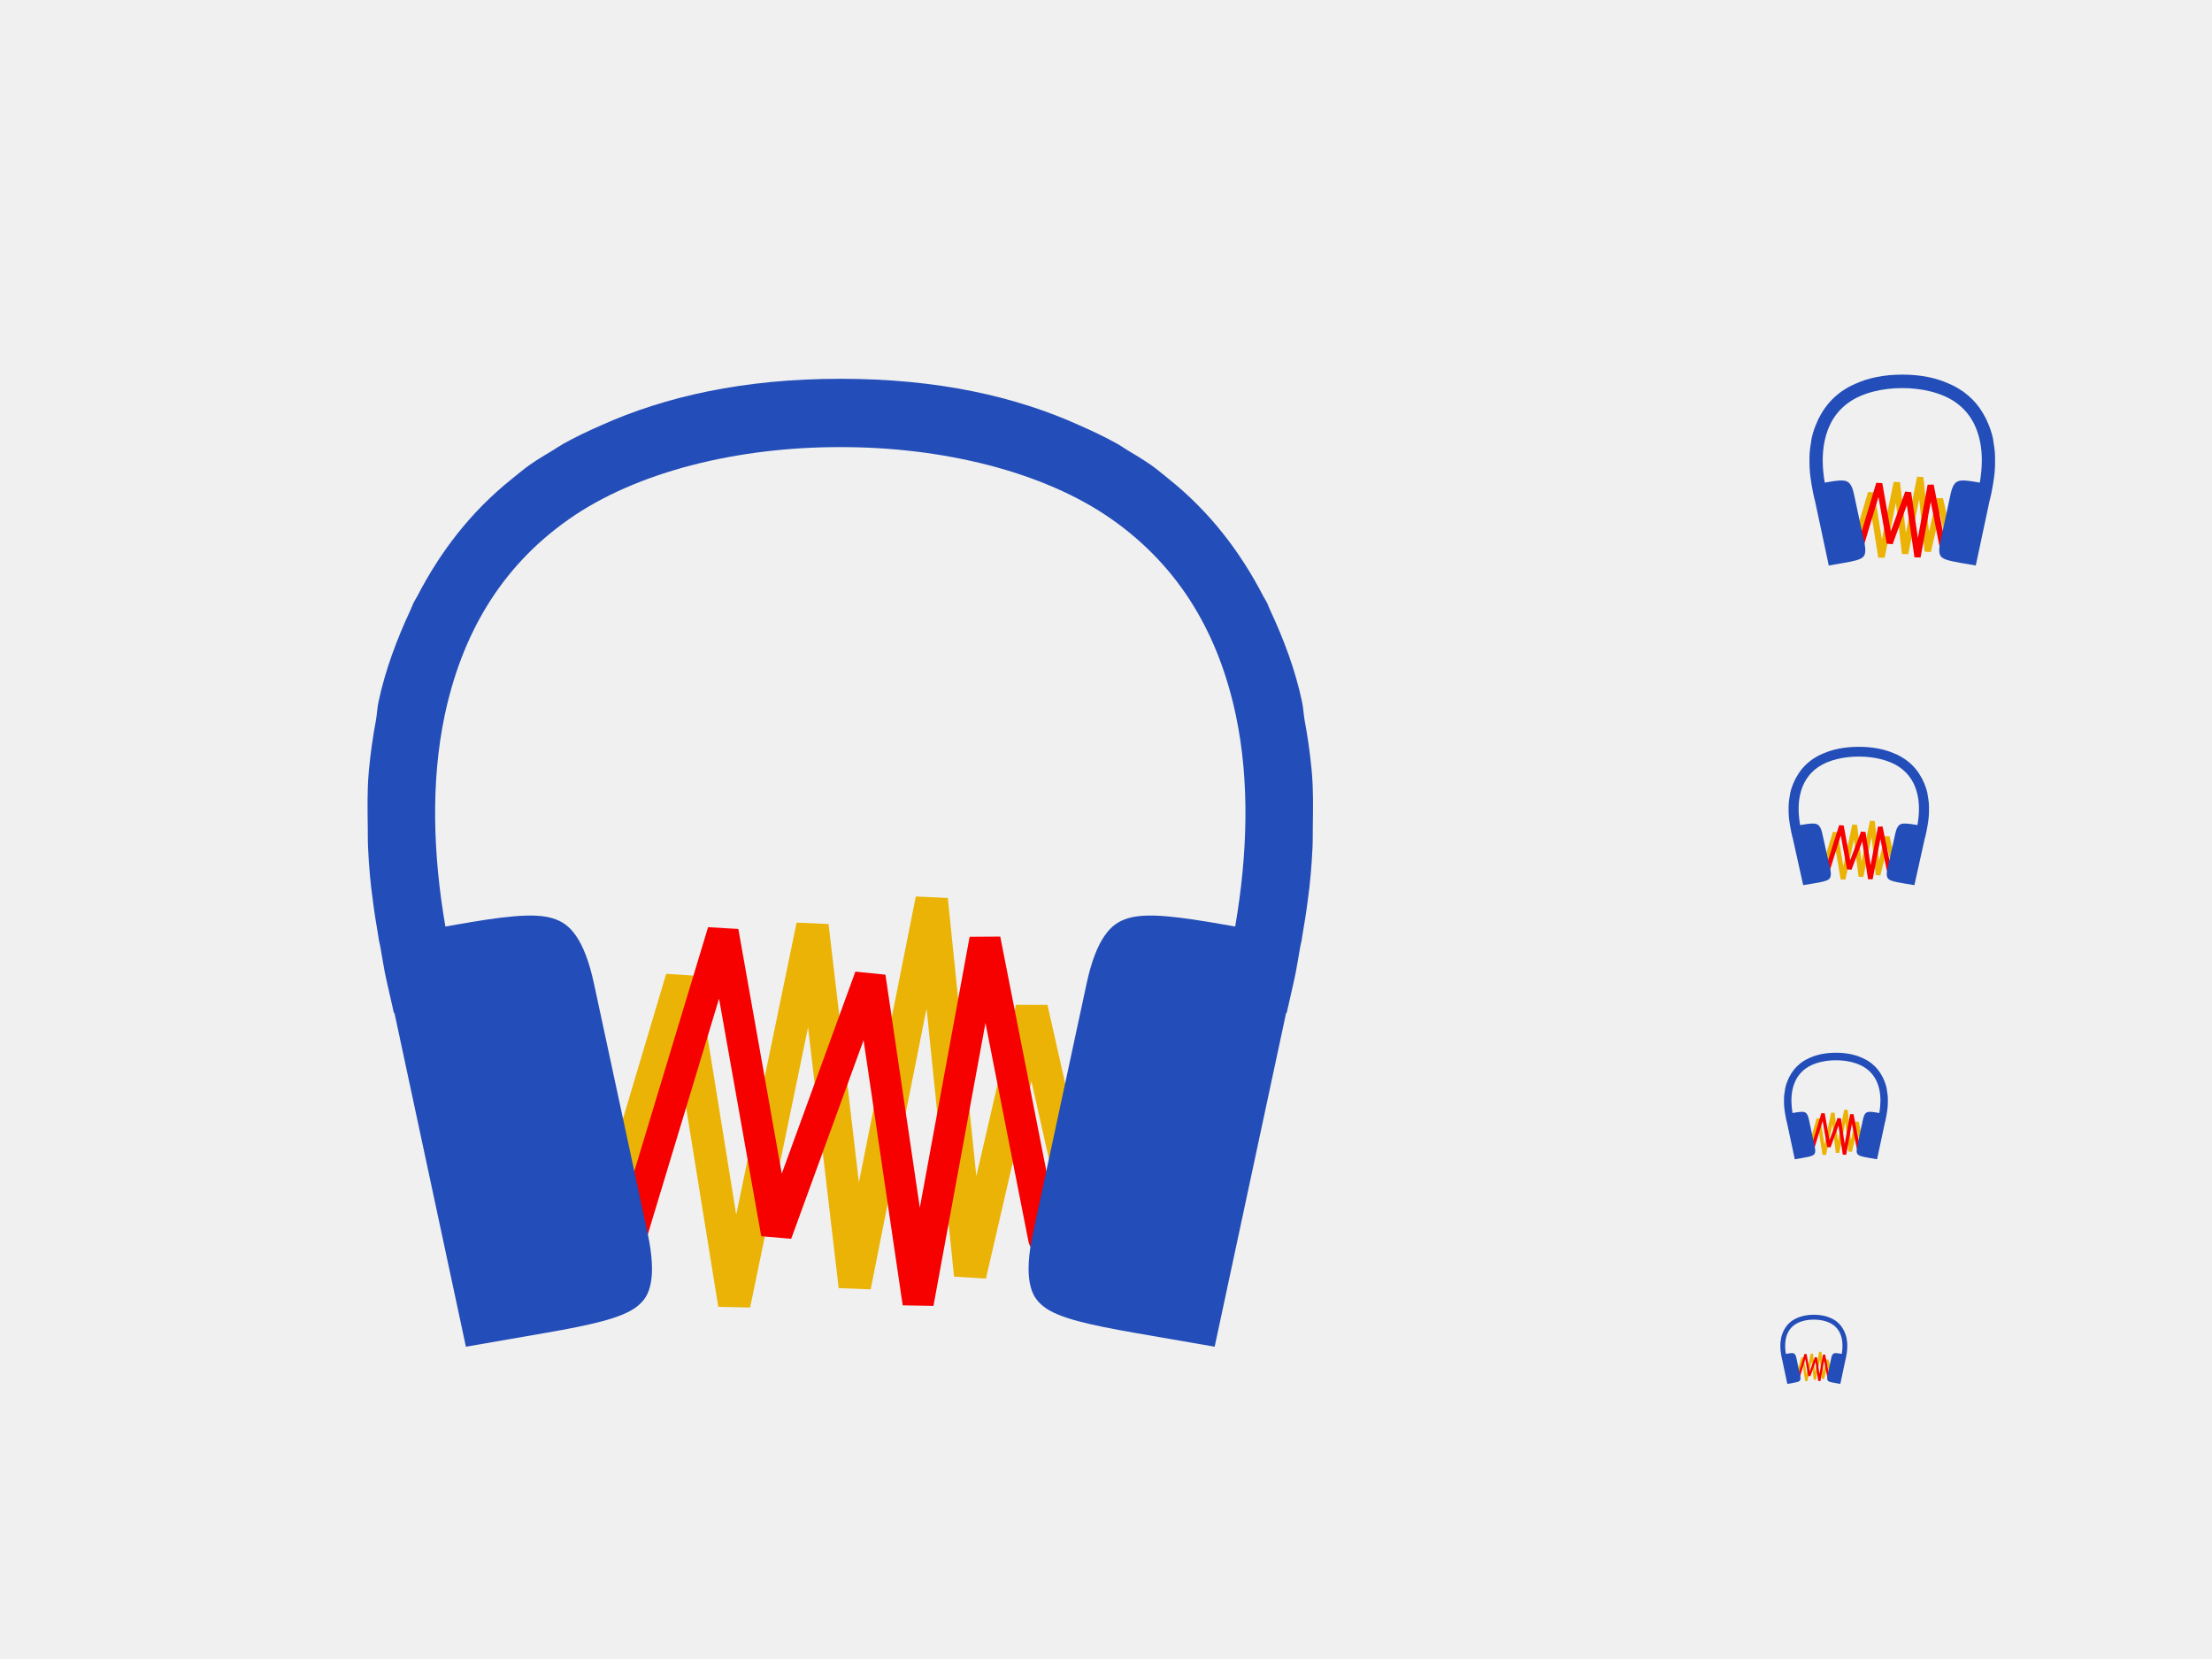
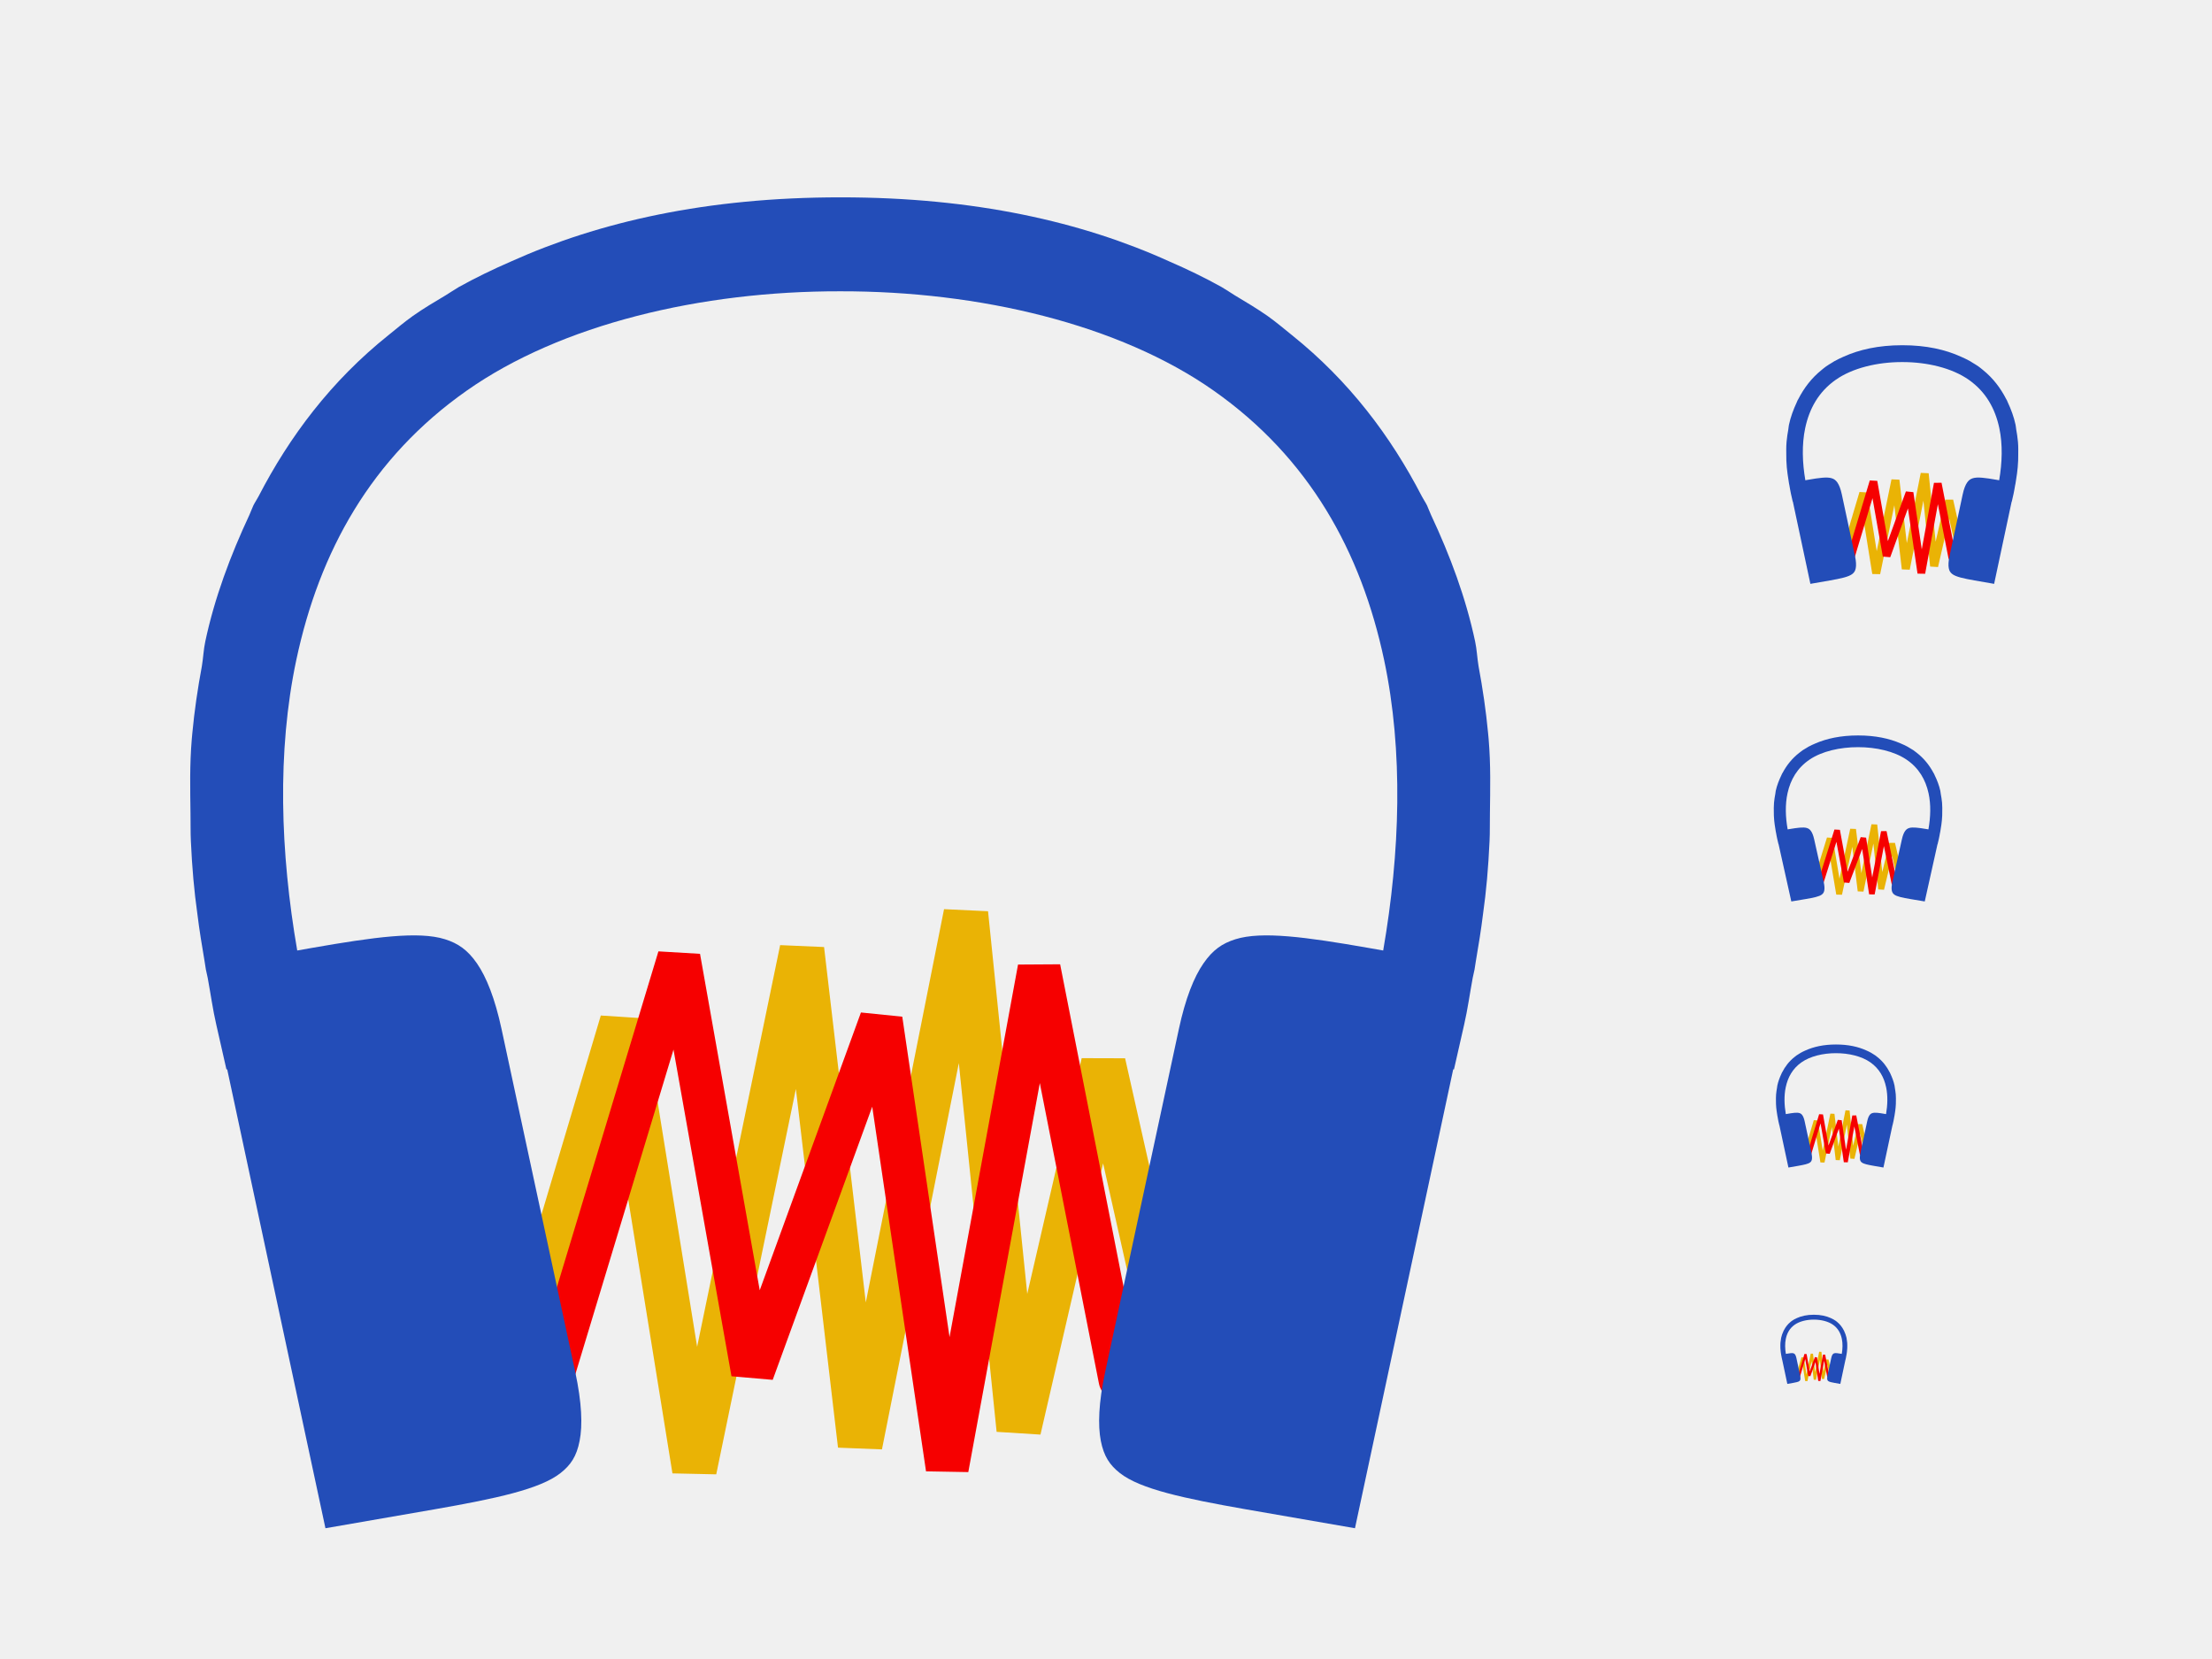
<svg xmlns="http://www.w3.org/2000/svg" width="400" height="300" id="svg11300" version="1.0" style="display:inline;enable-background:new">
  <defs id="defs3">
    <linearGradient id="linearGradient5889">
      <stop style="stop-color:#f7f7f7;stop-opacity:1" offset="0" id="stop5885" />
      <stop style="stop-color:#f7f7f7;stop-opacity:1" offset="1" id="stop5887" />
    </linearGradient>
    <clipPath clipPathUnits="userSpaceOnUse" id="clipPath9430">
      <path id="path9432" d="m 166.062,-196 h 179.875 C 491.235,-196 512,-175.287 512,-30.125 v 148.25 C 512,263.286 491.235,284 345.938,284 H 166.062 C 20.765,284 0,263.286 0,118.125 V -30.125 C 0,-175.287 20.765,-196 166.062,-196 Z" style="color:#000000;display:inline;overflow:visible;visibility:visible;fill:#ffffff;fill-opacity:1;fill-rule:nonzero;stroke:none;stroke-width:1;marker:none;enable-background:new" />
    </clipPath>
    <clipPath clipPathUnits="userSpaceOnUse" id="clipPath1082">
      <path id="path1084" d="M 361.938,-212 C 507.235,-212 528,-191.287 528,-46.125 V 70.125 C 528,215.286 507.235,236 361.938,236 H 214.062 C 68.765,236 48,215.286 48,70.125 V -46.125 C 48,-191.287 68.765,-212 214.062,-212 Z" style="display:inline;opacity:1;fill:#8c59d9;fill-opacity:1;stroke:none;stroke-width:2;stroke-linecap:round;stroke-linejoin:round;stroke-miterlimit:4;stroke-dasharray:none;stroke-dashoffset:0;stroke-opacity:1;enable-background:new" />
    </clipPath>
    <clipPath clipPathUnits="userSpaceOnUse" id="clipPath994">
      <path style="color:#000000;display:inline;overflow:visible;visibility:visible;fill:#cdcdcd;fill-opacity:1;fill-rule:nonzero;stroke:none;stroke-width:2;stroke-miterlimit:4;stroke-dasharray:none;stroke-opacity:1;marker:none;enable-background:accumulate" d="m 335.731,62 c -8.824,0 -9.774,0.906 -9.73,9.748 V 84 96.252 c -0.043,8.842 0.906,9.748 9.73,9.748 h 16.539 c 8.824,0 9.73,-0.906 9.73,-9.748 V 84 71.748 C 362.001,62.906 361.094,62 352.27,62 Z" id="path996" />
    </clipPath>
    <clipPath clipPathUnits="userSpaceOnUse" id="clipPath959">
      <path style="color:#000000;display:inline;overflow:visible;visibility:visible;opacity:1;fill:#46a926;fill-opacity:1;fill-rule:nonzero;stroke:none;stroke-width:2;stroke-miterlimit:4;stroke-dasharray:none;stroke-opacity:1;marker:none;enable-background:accumulate" d="m 330.193,134 c -5.615,0 -6.22,0.577 -6.192,6.204 v 7.796 7.796 c -0.028,5.627 0.577,6.204 6.192,6.204 h 11.615 c 5.615,0 6.192,-0.577 6.192,-6.204 v -7.796 -7.796 c 0,-5.627 -0.577,-6.204 -6.192,-6.204 z" id="path961" />
    </clipPath>
    <clipPath clipPathUnits="userSpaceOnUse" id="clipPath971">
      <path style="color:#000000;display:inline;overflow:visible;visibility:visible;opacity:1;fill:#46a926;fill-opacity:1;fill-rule:nonzero;stroke:none;stroke-width:2;stroke-miterlimit:4;stroke-dasharray:none;stroke-opacity:1;marker:none;enable-background:accumulate" d="m 327.865,189 c -4.412,0 -4.887,0.453 -4.865,4.874 V 200 206.126 C 322.978,210.547 323.453,211 327.865,211 h 8.27 C 340.547,211 341,210.547 341,206.126 V 200 193.874 C 341,189.453 340.547,189 336.135,189 Z" id="path973" />
    </clipPath>
    <linearGradient id="linearGradient4336-3">
      <stop style="stop-color:#5884f4;stop-opacity:1" offset="0" id="stop4338-8" />
      <stop id="stop4344-3" offset="0.278" style="stop-color:#5884f4;stop-opacity:1" />
      <stop style="stop-color:#2f5fdd;stop-opacity:1" offset="0.278" id="stop4346-3" />
      <stop id="stop4350-1" offset="0.707" style="stop-color:#2f5fdd;stop-opacity:1" />
      <stop id="stop4348-6" offset="0.709" style="stop-color:#234db8;stop-opacity:1" />
      <stop style="stop-color:#234db8;stop-opacity:1" offset="1" id="stop4340-0" />
    </linearGradient>
    <clipPath clipPathUnits="userSpaceOnUse" id="clipPath994-1">
      <path style="color:#000000;display:inline;overflow:visible;visibility:visible;fill:#cdcdcd;fill-opacity:1;fill-rule:nonzero;stroke:none;stroke-width:2;stroke-miterlimit:4;stroke-dasharray:none;stroke-opacity:1;marker:none;enable-background:accumulate" d="m 335.731,62 c -8.824,0 -9.774,0.906 -9.73,9.748 V 84 96.252 c -0.043,8.842 0.906,9.748 9.73,9.748 h 16.539 c 8.824,0 9.73,-0.906 9.73,-9.748 V 84 71.748 C 362.001,62.906 361.094,62 352.27,62 Z" id="path996-8" />
    </clipPath>
    <linearGradient id="linearGradient3797-5">
      <stop id="stop3801" offset="0" style="stop-color:#f7f7f7;stop-opacity:1" />
      <stop id="stop3799" offset="1" style="stop-color:#e6e6e6;stop-opacity:1" />
    </linearGradient>
    <linearGradient id="linearGradient16491">
      <stop style="stop-color:#f76363;stop-opacity:1" offset="0" id="stop16487" />
      <stop style="stop-color:#f22c42;stop-opacity:1" offset="1" id="stop16489" />
    </linearGradient>
    <clipPath clipPathUnits="userSpaceOnUse" id="clipPath1082-3">
      <path id="path1084-6" d="M 361.938,-212 C 507.235,-212 528,-191.287 528,-46.125 V 70.125 C 528,215.286 507.235,236 361.938,236 H 214.062 C 68.765,236 48,215.286 48,70.125 V -46.125 C 48,-191.287 68.765,-212 214.062,-212 Z" style="display:inline;opacity:1;fill:#8c59d9;fill-opacity:1;stroke:none;stroke-width:2;stroke-linecap:round;stroke-linejoin:round;stroke-miterlimit:4;stroke-dasharray:none;stroke-dashoffset:0;stroke-opacity:1;enable-background:new" />
    </clipPath>
  </defs>
  <g style="display:inline" id="layer1">
    <g style="display:none" id="layer7">
      <text y="-8.255" xml:space="preserve" x="19.007" style="font-style:normal;font-variant:normal;font-weight:normal;font-stretch:normal;line-height:0%;font-family:'DejaVu Sans';-inkscape-font-specification:'DejaVu Sans';display:inline;fill:#000000;fill-opacity:1;stroke:none;enable-background:new" id="context">
        <tspan style="font-style:normal;font-variant:normal;font-weight:normal;font-stretch:normal;font-size:18px;line-height:1.25;font-family:'DejaVu Sans';-inkscape-font-specification:'DejaVu Sans'" y="-8.255" x="19.007" id="tspan3933">apps</tspan>
      </text>
      <text y="-8.255" xml:space="preserve" x="146.488" style="font-style:normal;font-variant:normal;font-weight:bold;font-stretch:normal;line-height:0%;font-family:'DejaVu Sans';-inkscape-font-specification:'DejaVu Sans Bold';text-align:start;writing-mode:lr-tb;text-anchor:start;display:inline;fill:#000000;fill-opacity:1;stroke:none;enable-background:new" id="icon-name">
        <tspan style="font-style:normal;font-variant:normal;font-weight:bold;font-stretch:normal;font-size:18px;line-height:1.25;font-family:'DejaVu Sans';-inkscape-font-specification:'DejaVu Sans Bold'" y="-8.255" x="146.488" id="tspan3937">audacity</tspan>
      </text>
      <rect style="display:inline;overflow:visible;visibility:visible;fill:#cdcdcd;fill-opacity:1;fill-rule:nonzero;stroke:none;stroke-width:2;marker:none;enable-background:accumulate" id="rect16x16" width="16" height="16" x="320" y="236" />
      <rect style="display:inline;overflow:visible;visibility:visible;fill:#cdcdcd;fill-opacity:1;fill-rule:nonzero;stroke:none;stroke-width:2;marker:none;enable-background:accumulate" id="rect24x24" width="24" height="24" x="320" y="188" />
      <rect style="display:inline;overflow:visible;visibility:visible;fill:#cdcdcd;fill-opacity:1;fill-rule:nonzero;stroke:none;stroke-width:2;marker:none;enable-background:accumulate" id="rect32x32" width="32" height="32" x="320" y="132" />
      <rect y="60" x="320" height="48" width="48" id="rect48x48" style="display:inline;overflow:visible;visibility:visible;fill:#cdcdcd;fill-opacity:1;fill-rule:nonzero;stroke:none;stroke-width:2;marker:none;enable-background:accumulate" />
      <rect style="display:inline;overflow:visible;visibility:visible;fill:#cdcdcd;fill-opacity:1;fill-rule:nonzero;stroke:none;stroke-width:2;marker:none;enable-background:accumulate" id="rect3951" width="256" height="256" x="24" y="28" />
    </g>
    <g id="layer6" style="display:inline">
-       <g transform="matrix(1.424257,0,0,1.407934,-146.1151,-32.31276)" id="g1118" style="display:inline;enable-background:new">
+       <g transform="matrix(1.780321,0,0,1.759918,-268.6439,-62.64096)" id="g1118" style="display:inline;enable-background:new">
        <path style="display:inline;fill:none;stroke:#eab305;stroke-width:0.814;stroke-linecap:butt;stroke-linejoin:miter;stroke-miterlimit:4;stroke-dasharray:none;stroke-opacity:1;enable-background:new" d="m 338.626,91.485 1.534,-5.229 1.31,8.253 1.949,-9.584 1.055,9.127 1.917,-9.793 0.959,9.508 1.534,-6.75 0.863,3.898" id="path1012-3" />
        <path style="display:inline;fill:none;stroke:#f60000;stroke-width:0.783;stroke-linecap:round;stroke-linejoin:bevel;stroke-miterlimit:4;stroke-dasharray:none;stroke-opacity:1;paint-order:fill markers stroke;enable-background:new" d="m 349.185,92.843 -1.466,-7.572 -1.666,9.207 -1.199,-8.261 -2.329,6.498 -1.335,-7.644 -2.465,8.289 -2.429,-6.71" id="path1057-6" />
        <g id="g6217-7" transform="matrix(1.688394,0,0,1.688394,-432.5408,-165.3099)" style="display:inline;fill:#234db8;fill-opacity:1;enable-background:new">
          <path d="m 460,140 c -1.437,-8.2e-4 -2.595,0.268 -3.537,0.699 -0.193,0.085 -0.38,0.177 -0.561,0.279 -0.049,0.029 -0.093,0.06 -0.141,0.09 -0.119,0.072 -0.239,0.144 -0.352,0.225 -0.093,0.067 -0.177,0.14 -0.264,0.211 -0.613,0.498 -1.061,1.103 -1.395,1.76 -0.017,0.033 -0.039,0.065 -0.055,0.098 -0.016,0.034 -0.027,0.069 -0.043,0.104 -0.204,0.444 -0.373,0.902 -0.473,1.379 -0.019,0.089 -0.022,0.181 -0.037,0.271 -0.045,0.245 -0.08,0.488 -0.102,0.727 -0.002,0.022 -0.004,0.043 -0.006,0.065 -0.024,0.287 -0.017,0.549 -0.014,0.818 0.002,0.1 -7.9e-4,0.199 0.004,0.299 0.013,0.288 0.035,0.545 0.07,0.795 0.021,0.175 0.049,0.347 0.078,0.52 0.005,0.023 0.007,0.056 0.012,0.078 v 0.002 l 0.021,0.098 c 0.031,0.17 0.054,0.343 0.092,0.51 l 0.109,0.488 0.008,-0.002 1.055,5.008 1.174,-0.207 c 0.66,-0.117 1.131,-0.22 1.35,-0.395 0.11,-0.088 0.173,-0.183 0.205,-0.352 0.033,-0.169 0.024,-0.415 -0.047,-0.752 l -0.791,-3.74 c -0.071,-0.336 -0.163,-0.568 -0.264,-0.717 -0.101,-0.148 -0.203,-0.219 -0.344,-0.264 -0.282,-0.09 -0.759,-0.024 -1.424,0.094 l -0.162,0.029 c -0.182,-1.069 -0.218,-2.172 -0.01,-3.17 0.247,-1.182 0.803,-2.206 1.83,-2.939 1.011,-0.723 2.515,-1.087 4.01,-1.084 1.495,-0.003 2.998,0.361 4.01,1.084 1.027,0.734 1.583,1.757 1.83,2.939 0.208,0.998 0.172,2.101 -0.01,3.17 l -0.162,-0.029 c -0.665,-0.118 -1.141,-0.184 -1.424,-0.094 -0.141,0.045 -0.243,0.115 -0.344,0.264 -0.101,0.148 -0.193,0.38 -0.264,0.717 l -0.791,3.74 c -0.071,0.336 -0.079,0.583 -0.047,0.752 0.033,0.169 0.095,0.264 0.205,0.352 0.219,0.175 0.689,0.277 1.35,0.395 l 1.174,0.207 1.055,-5.008 0.008,0.002 0.109,-0.488 c 0.038,-0.167 0.061,-0.34 0.092,-0.51 l 0.021,-0.098 v -0.002 c 0.005,-0.022 0.007,-0.055 0.012,-0.078 0.029,-0.173 0.057,-0.345 0.078,-0.52 0.035,-0.25 0.057,-0.507 0.07,-0.795 0.005,-0.1 0.002,-0.199 0.004,-0.299 0.003,-0.269 0.01,-0.531 -0.014,-0.818 -0.002,-0.022 -0.004,-0.043 -0.006,-0.065 -0.022,-0.239 -0.057,-0.481 -0.102,-0.727 -0.015,-0.09 -0.018,-0.182 -0.037,-0.271 -0.1,-0.477 -0.268,-0.935 -0.473,-1.379 -0.016,-0.034 -0.027,-0.069 -0.043,-0.104 -0.016,-0.033 -0.038,-0.065 -0.055,-0.098 -0.334,-0.657 -0.782,-1.261 -1.395,-1.76 -0.087,-0.071 -0.171,-0.144 -0.264,-0.211 -0.113,-0.08 -0.232,-0.152 -0.352,-0.225 -0.047,-0.03 -0.092,-0.061 -0.141,-0.09 -0.18,-0.102 -0.368,-0.194 -0.561,-0.279 C 462.595,140.268 461.437,139.999 460,140 Z" id="path4171-9-5" style="color:#000000;font-style:normal;font-variant:normal;font-weight:normal;font-stretch:normal;font-size:medium;line-height:normal;font-family:sans-serif;text-indent:0;text-align:start;text-decoration:none;text-decoration-line:none;text-decoration-style:solid;text-decoration-color:#000000;letter-spacing:normal;word-spacing:normal;text-transform:none;writing-mode:lr-tb;direction:ltr;baseline-shift:baseline;text-anchor:start;clip-rule:nonzero;display:inline;overflow:visible;visibility:visible;opacity:1;isolation:auto;color-interpolation:sRGB;color-interpolation-filters:linearRGB;fill:#234db8;fill-opacity:1;fill-rule:nonzero;stroke:none;stroke-width:5.794;stroke-linecap:butt;stroke-linejoin:miter;stroke-miterlimit:4;stroke-dasharray:none;stroke-dashoffset:0;stroke-opacity:1;marker:none;color-rendering:auto;image-rendering:auto;shape-rendering:auto;text-rendering:auto;enable-background:accumulate" />
        </g>
      </g>
-       <g transform="matrix(1.077378,0,0,1.020248,-34.61126,62.54269)" id="g1118-3" style="display:inline;enable-background:new">
+       <g transform="matrix(1.292854,0,0,1.224297,-108.8967,45.98837)" id="g1118-3" style="display:inline;enable-background:new">
        <path style="display:inline;fill:none;stroke:#eab305;stroke-width:0.814;stroke-linecap:butt;stroke-linejoin:miter;stroke-miterlimit:4;stroke-dasharray:none;stroke-opacity:1;enable-background:new" d="m 338.626,91.485 1.534,-5.229 1.31,8.253 1.949,-9.584 1.055,9.127 1.917,-9.793 0.959,9.508 1.534,-6.75 0.863,3.898" id="path1012-3-5" />
        <path style="display:inline;fill:none;stroke:#f60000;stroke-width:0.783;stroke-linecap:round;stroke-linejoin:bevel;stroke-miterlimit:4;stroke-dasharray:none;stroke-opacity:1;paint-order:fill markers stroke;enable-background:new" d="m 349.185,92.843 -1.466,-7.572 -1.666,9.207 -1.199,-8.261 -2.329,6.498 -1.335,-7.644 -2.465,8.289 -2.429,-6.71" id="path1057-6-6" />
        <g id="g6217-7-2" transform="matrix(1.688394,0,0,1.688394,-432.5408,-165.3099)" style="display:inline;fill:#234db8;fill-opacity:1;enable-background:new">
          <path d="m 460,140 c -1.437,-8.2e-4 -2.595,0.268 -3.537,0.699 -0.193,0.085 -0.38,0.177 -0.561,0.279 -0.049,0.029 -0.093,0.06 -0.141,0.09 -0.119,0.072 -0.239,0.144 -0.352,0.225 -0.093,0.067 -0.177,0.14 -0.264,0.211 -0.613,0.498 -1.061,1.103 -1.395,1.76 -0.017,0.033 -0.039,0.065 -0.055,0.098 -0.016,0.034 -0.027,0.069 -0.043,0.104 -0.204,0.444 -0.373,0.902 -0.473,1.379 -0.019,0.089 -0.022,0.181 -0.037,0.271 -0.045,0.245 -0.08,0.488 -0.102,0.727 -0.002,0.022 -0.004,0.043 -0.006,0.065 -0.024,0.287 -0.017,0.549 -0.014,0.818 0.002,0.1 -7.9e-4,0.199 0.004,0.299 0.013,0.288 0.035,0.545 0.07,0.795 0.021,0.175 0.049,0.347 0.078,0.52 0.005,0.023 0.007,0.056 0.012,0.078 v 0.002 l 0.021,0.098 c 0.031,0.17 0.054,0.343 0.092,0.51 l 0.109,0.488 0.008,-0.002 1.055,5.008 1.174,-0.207 c 0.66,-0.117 1.131,-0.22 1.35,-0.395 0.11,-0.088 0.173,-0.183 0.205,-0.352 0.033,-0.169 0.024,-0.415 -0.047,-0.752 l -0.791,-3.74 c -0.071,-0.336 -0.163,-0.568 -0.264,-0.717 -0.101,-0.148 -0.203,-0.219 -0.344,-0.264 -0.282,-0.09 -0.759,-0.024 -1.424,0.094 l -0.162,0.029 c -0.182,-1.069 -0.218,-2.172 -0.01,-3.17 0.247,-1.182 0.803,-2.206 1.83,-2.939 1.011,-0.723 2.515,-1.087 4.01,-1.084 1.495,-0.003 2.998,0.361 4.01,1.084 1.027,0.734 1.583,1.757 1.83,2.939 0.208,0.998 0.172,2.101 -0.01,3.17 l -0.162,-0.029 c -0.665,-0.118 -1.141,-0.184 -1.424,-0.094 -0.141,0.045 -0.243,0.115 -0.344,0.264 -0.101,0.148 -0.193,0.38 -0.264,0.717 l -0.791,3.74 c -0.071,0.336 -0.079,0.583 -0.047,0.752 0.033,0.169 0.095,0.264 0.205,0.352 0.219,0.175 0.689,0.277 1.35,0.395 l 1.174,0.207 1.055,-5.008 0.008,0.002 0.109,-0.488 c 0.038,-0.167 0.061,-0.34 0.092,-0.51 l 0.021,-0.098 v -0.002 c 0.005,-0.022 0.007,-0.055 0.012,-0.078 0.029,-0.173 0.057,-0.345 0.078,-0.52 0.035,-0.25 0.057,-0.507 0.07,-0.795 0.005,-0.1 0.002,-0.199 0.004,-0.299 0.003,-0.269 0.01,-0.531 -0.014,-0.818 -0.002,-0.022 -0.004,-0.043 -0.006,-0.065 -0.022,-0.239 -0.057,-0.481 -0.102,-0.727 -0.015,-0.09 -0.018,-0.182 -0.037,-0.271 -0.1,-0.477 -0.268,-0.935 -0.473,-1.379 -0.016,-0.034 -0.027,-0.069 -0.043,-0.104 -0.016,-0.033 -0.038,-0.065 -0.055,-0.098 -0.334,-0.657 -0.782,-1.261 -1.395,-1.76 -0.087,-0.071 -0.171,-0.144 -0.264,-0.211 -0.113,-0.08 -0.232,-0.152 -0.352,-0.225 -0.047,-0.03 -0.092,-0.061 -0.141,-0.09 -0.18,-0.102 -0.368,-0.194 -0.561,-0.279 C 462.595,140.268 461.437,139.999 460,140 Z" id="path4171-9-5-9" style="color:#000000;font-style:normal;font-variant:normal;font-weight:normal;font-stretch:normal;font-size:medium;line-height:normal;font-family:sans-serif;text-indent:0;text-align:start;text-decoration:none;text-decoration-line:none;text-decoration-style:solid;text-decoration-color:#000000;letter-spacing:normal;word-spacing:normal;text-transform:none;writing-mode:lr-tb;direction:ltr;baseline-shift:baseline;text-anchor:start;clip-rule:nonzero;display:inline;overflow:visible;visibility:visible;opacity:1;isolation:auto;color-interpolation:sRGB;color-interpolation-filters:linearRGB;fill:#234db8;fill-opacity:1;fill-rule:nonzero;stroke:none;stroke-width:5.794;stroke-linecap:butt;stroke-linejoin:miter;stroke-miterlimit:4;stroke-dasharray:none;stroke-dashoffset:0;stroke-opacity:1;marker:none;color-rendering:auto;image-rendering:auto;shape-rendering:auto;text-rendering:auto;enable-background:accumulate" />
        </g>
      </g>
-       <g transform="matrix(0.7970664,0,0,0.7856122,57.71296,134.541)" id="g1118-3-1" style="display:inline;enable-background:new">
+       <g transform="matrix(0.9206117,0,0,0.9073821,15.19925,124.3945)" id="g1118-3-1" style="display:inline;enable-background:new">
        <path style="display:inline;fill:none;stroke:#eab305;stroke-width:0.814;stroke-linecap:butt;stroke-linejoin:miter;stroke-miterlimit:4;stroke-dasharray:none;stroke-opacity:1;enable-background:new" d="m 338.626,91.485 1.534,-5.229 1.31,8.253 1.949,-9.584 1.055,9.127 1.917,-9.793 0.959,9.508 1.534,-6.75 0.863,3.898" id="path1012-3-5-2" />
        <path style="display:inline;fill:none;stroke:#f60000;stroke-width:0.783;stroke-linecap:round;stroke-linejoin:bevel;stroke-miterlimit:4;stroke-dasharray:none;stroke-opacity:1;paint-order:fill markers stroke;enable-background:new" d="m 349.185,92.843 -1.466,-7.572 -1.666,9.207 -1.199,-8.261 -2.329,6.498 -1.335,-7.644 -2.465,8.289 -2.429,-6.71" id="path1057-6-6-7" />
        <g id="g6217-7-2-0" transform="matrix(1.688394,0,0,1.688394,-432.5408,-165.3099)" style="display:inline;fill:#234db8;fill-opacity:1;enable-background:new">
          <path d="m 460,140 c -1.437,-8.2e-4 -2.595,0.268 -3.537,0.699 -0.193,0.085 -0.38,0.177 -0.561,0.279 -0.049,0.029 -0.093,0.06 -0.141,0.09 -0.119,0.072 -0.239,0.144 -0.352,0.225 -0.093,0.067 -0.177,0.14 -0.264,0.211 -0.613,0.498 -1.061,1.103 -1.395,1.76 -0.017,0.033 -0.039,0.065 -0.055,0.098 -0.016,0.034 -0.027,0.069 -0.043,0.104 -0.204,0.444 -0.373,0.902 -0.473,1.379 -0.019,0.089 -0.022,0.181 -0.037,0.271 -0.045,0.245 -0.08,0.488 -0.102,0.727 -0.002,0.022 -0.004,0.043 -0.006,0.065 -0.024,0.287 -0.017,0.549 -0.014,0.818 0.002,0.1 -7.9e-4,0.199 0.004,0.299 0.013,0.288 0.035,0.545 0.07,0.795 0.021,0.175 0.049,0.347 0.078,0.52 0.005,0.023 0.007,0.056 0.012,0.078 v 0.002 l 0.021,0.098 c 0.031,0.17 0.054,0.343 0.092,0.51 l 0.109,0.488 0.008,-0.002 1.055,5.008 1.174,-0.207 c 0.66,-0.117 1.131,-0.22 1.35,-0.395 0.11,-0.088 0.173,-0.183 0.205,-0.352 0.033,-0.169 0.024,-0.415 -0.047,-0.752 l -0.791,-3.74 c -0.071,-0.336 -0.163,-0.568 -0.264,-0.717 -0.101,-0.148 -0.203,-0.219 -0.344,-0.264 -0.282,-0.09 -0.759,-0.024 -1.424,0.094 l -0.162,0.029 c -0.182,-1.069 -0.218,-2.172 -0.01,-3.17 0.247,-1.182 0.803,-2.206 1.83,-2.939 1.011,-0.723 2.515,-1.087 4.01,-1.084 1.495,-0.003 2.998,0.361 4.01,1.084 1.027,0.734 1.583,1.757 1.83,2.939 0.208,0.998 0.172,2.101 -0.01,3.17 l -0.162,-0.029 c -0.665,-0.118 -1.141,-0.184 -1.424,-0.094 -0.141,0.045 -0.243,0.115 -0.344,0.264 -0.101,0.148 -0.193,0.38 -0.264,0.717 l -0.791,3.74 c -0.071,0.336 -0.079,0.583 -0.047,0.752 0.033,0.169 0.095,0.264 0.205,0.352 0.219,0.175 0.689,0.277 1.35,0.395 l 1.174,0.207 1.055,-5.008 0.008,0.002 0.109,-0.488 c 0.038,-0.167 0.061,-0.34 0.092,-0.51 l 0.021,-0.098 v -0.002 c 0.005,-0.022 0.007,-0.055 0.012,-0.078 0.029,-0.173 0.057,-0.345 0.078,-0.52 0.035,-0.25 0.057,-0.507 0.07,-0.795 0.005,-0.1 0.002,-0.199 0.004,-0.299 0.003,-0.269 0.01,-0.531 -0.014,-0.818 -0.002,-0.022 -0.004,-0.043 -0.006,-0.065 -0.022,-0.239 -0.057,-0.481 -0.102,-0.727 -0.015,-0.09 -0.018,-0.182 -0.037,-0.271 -0.1,-0.477 -0.268,-0.935 -0.473,-1.379 -0.016,-0.034 -0.027,-0.069 -0.043,-0.104 -0.016,-0.033 -0.038,-0.065 -0.055,-0.098 -0.334,-0.657 -0.782,-1.261 -1.395,-1.76 -0.087,-0.071 -0.171,-0.144 -0.264,-0.211 -0.113,-0.08 -0.232,-0.152 -0.352,-0.225 -0.047,-0.03 -0.092,-0.061 -0.141,-0.09 -0.18,-0.102 -0.368,-0.194 -0.561,-0.279 C 462.595,140.268 461.437,139.999 460,140 Z" id="path4171-9-5-9-9" style="color:#000000;font-style:normal;font-variant:normal;font-weight:normal;font-stretch:normal;font-size:medium;line-height:normal;font-family:sans-serif;text-indent:0;text-align:start;text-decoration:none;text-decoration-line:none;text-decoration-style:solid;text-decoration-color:#000000;letter-spacing:normal;word-spacing:normal;text-transform:none;writing-mode:lr-tb;direction:ltr;baseline-shift:baseline;text-anchor:start;clip-rule:nonzero;display:inline;overflow:visible;visibility:visible;opacity:1;isolation:auto;color-interpolation:sRGB;color-interpolation-filters:linearRGB;fill:#234db8;fill-opacity:1;fill-rule:nonzero;stroke:none;stroke-width:5.794;stroke-linecap:butt;stroke-linejoin:miter;stroke-miterlimit:4;stroke-dasharray:none;stroke-dashoffset:0;stroke-opacity:1;marker:none;color-rendering:auto;image-rendering:auto;shape-rendering:auto;text-rendering:auto;enable-background:accumulate" />
        </g>
      </g>
      <g transform="matrix(0.5134878,0,0,0.5102258,151.299,201.4867)" id="g1118-3-1-3" style="display:inline;enable-background:new">
        <path style="display:inline;fill:none;stroke:#eab305;stroke-width:0.814;stroke-linecap:butt;stroke-linejoin:miter;stroke-miterlimit:4;stroke-dasharray:none;stroke-opacity:1;enable-background:new" d="m 338.626,91.485 1.534,-5.229 1.31,8.253 1.949,-9.584 1.055,9.127 1.917,-9.793 0.959,9.508 1.534,-6.75 0.863,3.898" id="path1012-3-5-2-6" />
        <path style="display:inline;fill:none;stroke:#f60000;stroke-width:0.783;stroke-linecap:round;stroke-linejoin:bevel;stroke-miterlimit:4;stroke-dasharray:none;stroke-opacity:1;paint-order:fill markers stroke;enable-background:new" d="m 349.185,92.843 -1.466,-7.572 -1.666,9.207 -1.199,-8.261 -2.329,6.498 -1.335,-7.644 -2.465,8.289 -2.429,-6.71" id="path1057-6-6-7-0" />
        <g id="g6217-7-2-0-6" transform="matrix(1.688394,0,0,1.688394,-432.5408,-165.3099)" style="display:inline;fill:#234db8;fill-opacity:1;enable-background:new">
          <path d="m 460,140 c -1.437,-8.2e-4 -2.595,0.268 -3.537,0.699 -0.193,0.085 -0.38,0.177 -0.561,0.279 -0.049,0.029 -0.093,0.06 -0.141,0.09 -0.119,0.072 -0.239,0.144 -0.352,0.225 -0.093,0.067 -0.177,0.14 -0.264,0.211 -0.613,0.498 -1.061,1.103 -1.395,1.76 -0.017,0.033 -0.039,0.065 -0.055,0.098 -0.016,0.034 -0.027,0.069 -0.043,0.104 -0.204,0.444 -0.373,0.902 -0.473,1.379 -0.019,0.089 -0.022,0.181 -0.037,0.271 -0.045,0.245 -0.08,0.488 -0.102,0.727 -0.002,0.022 -0.004,0.043 -0.006,0.065 -0.024,0.287 -0.017,0.549 -0.014,0.818 0.002,0.1 -7.9e-4,0.199 0.004,0.299 0.013,0.288 0.035,0.545 0.07,0.795 0.021,0.175 0.049,0.347 0.078,0.52 0.005,0.023 0.007,0.056 0.012,0.078 v 0.002 l 0.021,0.098 c 0.031,0.17 0.054,0.343 0.092,0.51 l 0.109,0.488 0.008,-0.002 1.055,5.008 1.174,-0.207 c 0.66,-0.117 1.131,-0.22 1.35,-0.395 0.11,-0.088 0.173,-0.183 0.205,-0.352 0.033,-0.169 0.024,-0.415 -0.047,-0.752 l -0.791,-3.74 c -0.071,-0.336 -0.163,-0.568 -0.264,-0.717 -0.101,-0.148 -0.203,-0.219 -0.344,-0.264 -0.282,-0.09 -0.759,-0.024 -1.424,0.094 l -0.162,0.029 c -0.182,-1.069 -0.218,-2.172 -0.01,-3.17 0.247,-1.182 0.803,-2.206 1.83,-2.939 1.011,-0.723 2.515,-1.087 4.01,-1.084 1.495,-0.003 2.998,0.361 4.01,1.084 1.027,0.734 1.583,1.757 1.83,2.939 0.208,0.998 0.172,2.101 -0.01,3.17 l -0.162,-0.029 c -0.665,-0.118 -1.141,-0.184 -1.424,-0.094 -0.141,0.045 -0.243,0.115 -0.344,0.264 -0.101,0.148 -0.193,0.38 -0.264,0.717 l -0.791,3.74 c -0.071,0.336 -0.079,0.583 -0.047,0.752 0.033,0.169 0.095,0.264 0.205,0.352 0.219,0.175 0.689,0.277 1.35,0.395 l 1.174,0.207 1.055,-5.008 0.008,0.002 0.109,-0.488 c 0.038,-0.167 0.061,-0.34 0.092,-0.51 l 0.021,-0.098 v -0.002 c 0.005,-0.022 0.007,-0.055 0.012,-0.078 0.029,-0.173 0.057,-0.345 0.078,-0.52 0.035,-0.25 0.057,-0.507 0.07,-0.795 0.005,-0.1 0.002,-0.199 0.004,-0.299 0.003,-0.269 0.01,-0.531 -0.014,-0.818 -0.002,-0.022 -0.004,-0.043 -0.006,-0.065 -0.022,-0.239 -0.057,-0.481 -0.102,-0.727 -0.015,-0.09 -0.018,-0.182 -0.037,-0.271 -0.1,-0.477 -0.268,-0.935 -0.473,-1.379 -0.016,-0.034 -0.027,-0.069 -0.043,-0.104 -0.016,-0.033 -0.038,-0.065 -0.055,-0.098 -0.334,-0.657 -0.782,-1.261 -1.395,-1.76 -0.087,-0.071 -0.171,-0.144 -0.264,-0.211 -0.113,-0.08 -0.232,-0.152 -0.352,-0.225 -0.047,-0.03 -0.092,-0.061 -0.141,-0.09 -0.18,-0.102 -0.368,-0.194 -0.561,-0.279 C 462.595,140.268 461.437,139.999 460,140 Z" id="path4171-9-5-9-9-2" style="color:#000000;font-style:normal;font-variant:normal;font-weight:normal;font-stretch:normal;font-size:medium;line-height:normal;font-family:sans-serif;text-indent:0;text-align:start;text-decoration:none;text-decoration-line:none;text-decoration-style:solid;text-decoration-color:#000000;letter-spacing:normal;word-spacing:normal;text-transform:none;writing-mode:lr-tb;direction:ltr;baseline-shift:baseline;text-anchor:start;clip-rule:nonzero;display:inline;overflow:visible;visibility:visible;opacity:1;isolation:auto;color-interpolation:sRGB;color-interpolation-filters:linearRGB;fill:#234db8;fill-opacity:1;fill-rule:nonzero;stroke:none;stroke-width:5.794;stroke-linecap:butt;stroke-linejoin:miter;stroke-miterlimit:4;stroke-dasharray:none;stroke-dashoffset:0;stroke-opacity:1;marker:none;color-rendering:auto;image-rendering:auto;shape-rendering:auto;text-rendering:auto;enable-background:accumulate" />
        </g>
      </g>
-       <path id="path1012" d="m 112.145,214.265 11.128,-37.329 9.506,58.913 14.141,-68.415 7.65,65.155 13.91,-69.906 6.955,67.87 11.128,-48.188 6.26,27.827" style="display:inline;fill:none;stroke:#eab305;stroke-width:5.857;stroke-linecap:butt;stroke-linejoin:miter;stroke-miterlimit:4;stroke-dasharray:none;stroke-opacity:1;enable-background:new" />
-       <path id="path1057" d="m 188.745,223.964 -10.634,-54.056 -12.084,65.727 -8.701,-58.97 -16.899,46.385 -9.686,-54.571 -17.885,59.17 -17.621,-47.903" style="display:inline;fill:none;stroke:#f60000;stroke-width:5.636;stroke-linecap:round;stroke-linejoin:bevel;stroke-miterlimit:4;stroke-dasharray:none;stroke-opacity:1;paint-order:fill markers stroke;enable-background:new" />
-       <g style="display:inline;fill:#234db8;fill-opacity:1;enable-background:new" transform="matrix(12.2486,0,0,12.05275,-5482.357,-1618.886)" id="g6217">
+       <path id="path1012" d="m 97.203,236.115 15.301,-51.327 13.071,81.006 19.443,-94.071 10.519,89.589 19.126,-96.121 9.563,93.322 15.301,-66.258 8.607,38.262" style="display:inline;fill:none;stroke:#eab305;stroke-width:8.053;stroke-linecap:butt;stroke-linejoin:miter;stroke-miterlimit:4;stroke-dasharray:none;stroke-opacity:1;enable-background:new" />
+       <path id="path1057" d="m 202.527,249.451 -14.622,-74.327 -16.616,90.375 -11.963,-81.084 -23.236,63.779 -13.319,-75.035 -24.592,81.359 -24.228,-65.866" style="display:inline;fill:none;stroke:#f60000;stroke-width:7.749;stroke-linecap:round;stroke-linejoin:bevel;stroke-miterlimit:4;stroke-dasharray:none;stroke-opacity:1;paint-order:fill markers stroke;enable-background:new" />
+       <g style="display:inline;fill:#234db8;fill-opacity:1;enable-background:new" transform="matrix(16.84183,0,0,16.57254,-7595.238,-2284.468)" id="g6217">
        <path style="color:#000000;font-style:normal;font-variant:normal;font-weight:normal;font-stretch:normal;font-size:medium;line-height:normal;font-family:sans-serif;text-indent:0;text-align:start;text-decoration:none;text-decoration-line:none;text-decoration-style:solid;text-decoration-color:#000000;letter-spacing:normal;word-spacing:normal;text-transform:none;writing-mode:lr-tb;direction:ltr;baseline-shift:baseline;text-anchor:start;clip-rule:nonzero;display:inline;overflow:visible;visibility:visible;opacity:1;isolation:auto;color-interpolation:sRGB;color-interpolation-filters:linearRGB;fill:#234db8;fill-opacity:1;fill-rule:nonzero;stroke:none;stroke-width:5.794;stroke-linecap:butt;stroke-linejoin:miter;stroke-miterlimit:4;stroke-dasharray:none;stroke-dashoffset:0;stroke-opacity:1;marker:none;color-rendering:auto;image-rendering:auto;shape-rendering:auto;text-rendering:auto;enable-background:accumulate" id="path4171-9" d="m 460,140 c -1.437,-8.2e-4 -2.595,0.268 -3.537,0.699 -0.193,0.085 -0.38,0.177 -0.561,0.279 -0.049,0.029 -0.093,0.06 -0.141,0.09 -0.119,0.072 -0.239,0.144 -0.352,0.225 -0.093,0.067 -0.177,0.14 -0.264,0.211 -0.613,0.498 -1.061,1.103 -1.395,1.76 -0.017,0.033 -0.039,0.065 -0.055,0.098 -0.016,0.034 -0.027,0.069 -0.043,0.104 -0.204,0.444 -0.373,0.902 -0.473,1.379 -0.019,0.089 -0.022,0.181 -0.037,0.271 -0.045,0.245 -0.08,0.488 -0.102,0.727 -0.002,0.022 -0.004,0.043 -0.006,0.065 -0.024,0.287 -0.017,0.549 -0.014,0.818 0.002,0.1 -7.9e-4,0.199 0.004,0.299 0.013,0.288 0.035,0.545 0.07,0.795 0.021,0.175 0.049,0.347 0.078,0.52 0.005,0.023 0.007,0.056 0.012,0.078 v 0.002 l 0.021,0.098 c 0.031,0.17 0.054,0.343 0.092,0.51 l 0.109,0.488 0.008,-0.002 1.055,5.008 1.174,-0.207 c 0.66,-0.117 1.131,-0.22 1.35,-0.395 0.11,-0.088 0.173,-0.183 0.205,-0.352 0.033,-0.169 0.024,-0.415 -0.047,-0.752 l -0.791,-3.74 c -0.071,-0.336 -0.163,-0.568 -0.264,-0.717 -0.101,-0.148 -0.203,-0.219 -0.344,-0.264 -0.282,-0.09 -0.759,-0.024 -1.424,0.094 l -0.162,0.029 c -0.182,-1.069 -0.218,-2.172 -0.01,-3.17 0.247,-1.182 0.803,-2.206 1.83,-2.939 1.011,-0.723 2.515,-1.087 4.01,-1.084 1.495,-0.003 2.998,0.361 4.01,1.084 1.027,0.734 1.583,1.757 1.83,2.939 0.208,0.998 0.172,2.101 -0.01,3.17 l -0.162,-0.029 c -0.665,-0.118 -1.141,-0.184 -1.424,-0.094 -0.141,0.045 -0.243,0.115 -0.344,0.264 -0.101,0.148 -0.193,0.38 -0.264,0.717 l -0.791,3.74 c -0.071,0.336 -0.079,0.583 -0.047,0.752 0.033,0.169 0.095,0.264 0.205,0.352 0.219,0.175 0.689,0.277 1.35,0.395 l 1.174,0.207 1.055,-5.008 0.008,0.002 0.109,-0.488 c 0.038,-0.167 0.061,-0.34 0.092,-0.51 l 0.021,-0.098 v -0.002 c 0.005,-0.022 0.007,-0.055 0.012,-0.078 0.029,-0.173 0.057,-0.345 0.078,-0.52 0.035,-0.25 0.057,-0.507 0.07,-0.795 0.005,-0.1 0.002,-0.199 0.004,-0.299 0.003,-0.269 0.01,-0.531 -0.014,-0.818 -0.002,-0.022 -0.004,-0.043 -0.006,-0.065 -0.022,-0.239 -0.057,-0.481 -0.102,-0.727 -0.015,-0.09 -0.018,-0.182 -0.037,-0.271 -0.1,-0.477 -0.268,-0.935 -0.473,-1.379 -0.016,-0.034 -0.027,-0.069 -0.043,-0.104 -0.016,-0.033 -0.038,-0.065 -0.055,-0.098 -0.334,-0.657 -0.782,-1.261 -1.395,-1.76 -0.087,-0.071 -0.171,-0.144 -0.264,-0.211 -0.113,-0.08 -0.232,-0.152 -0.352,-0.225 -0.047,-0.03 -0.092,-0.061 -0.141,-0.09 -0.18,-0.102 -0.368,-0.194 -0.561,-0.279 C 462.595,140.268 461.437,139.999 460,140 Z" />
      </g>
    </g>
  </g>
</svg>
